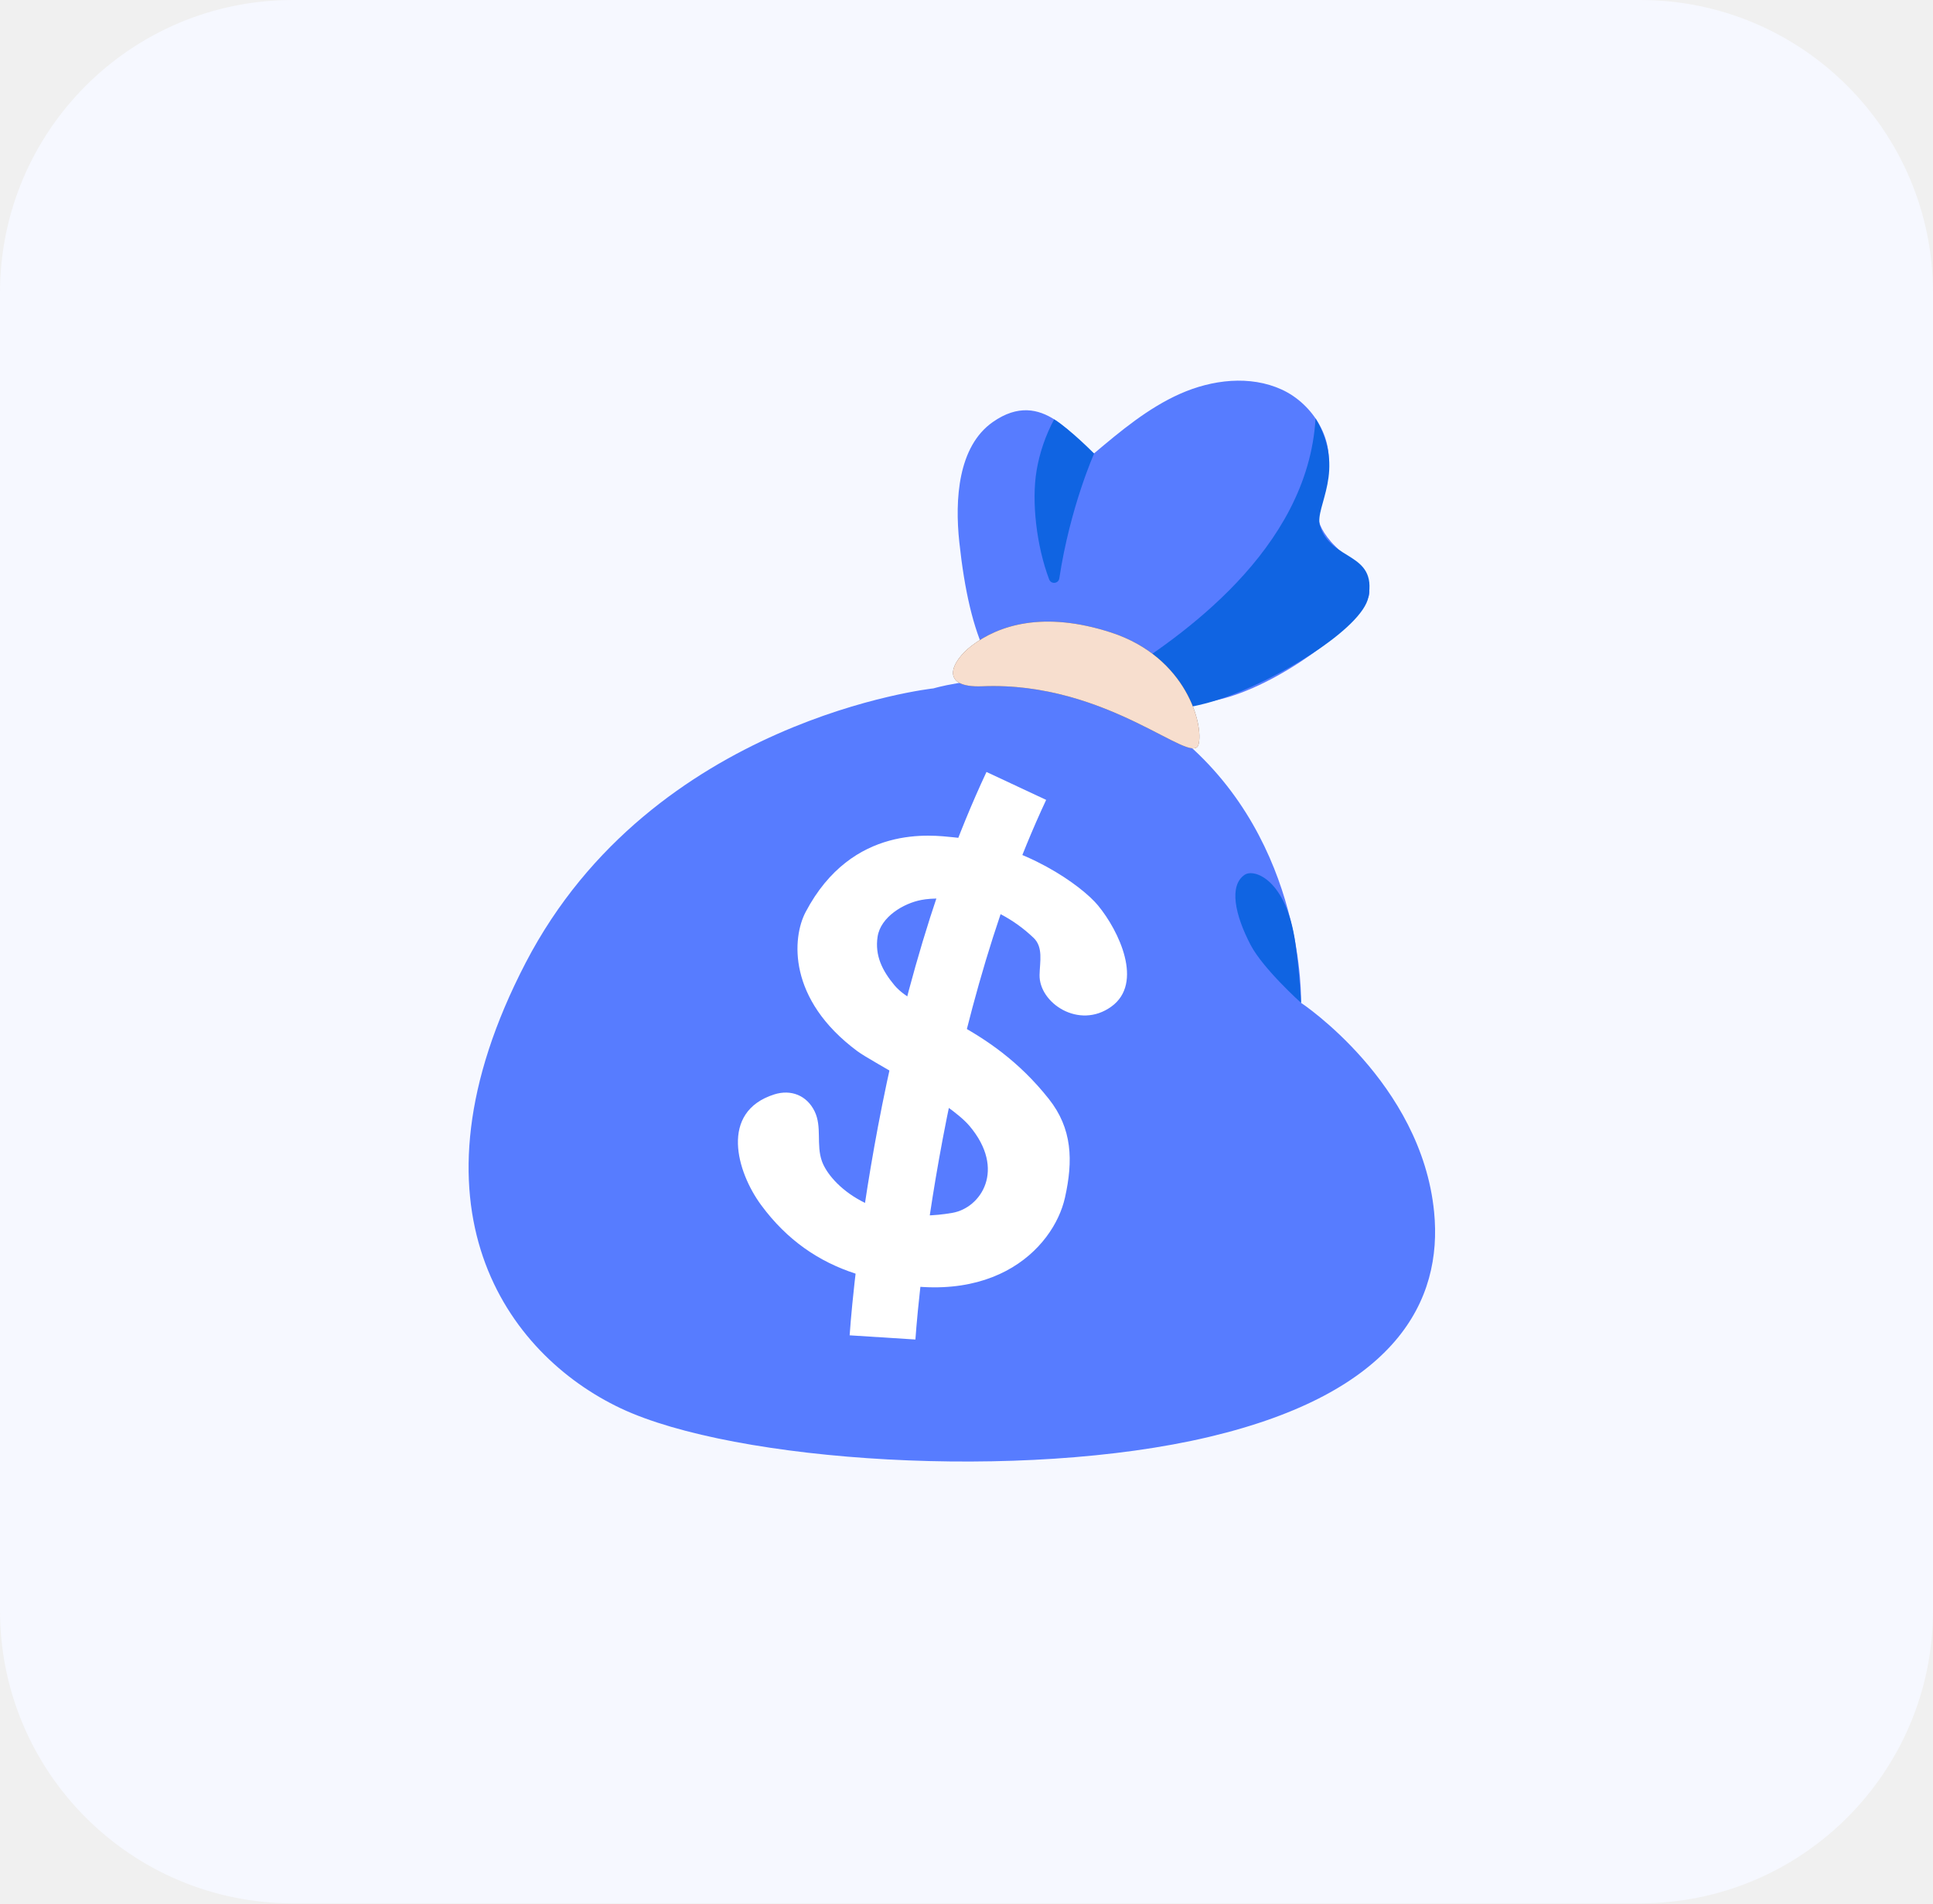
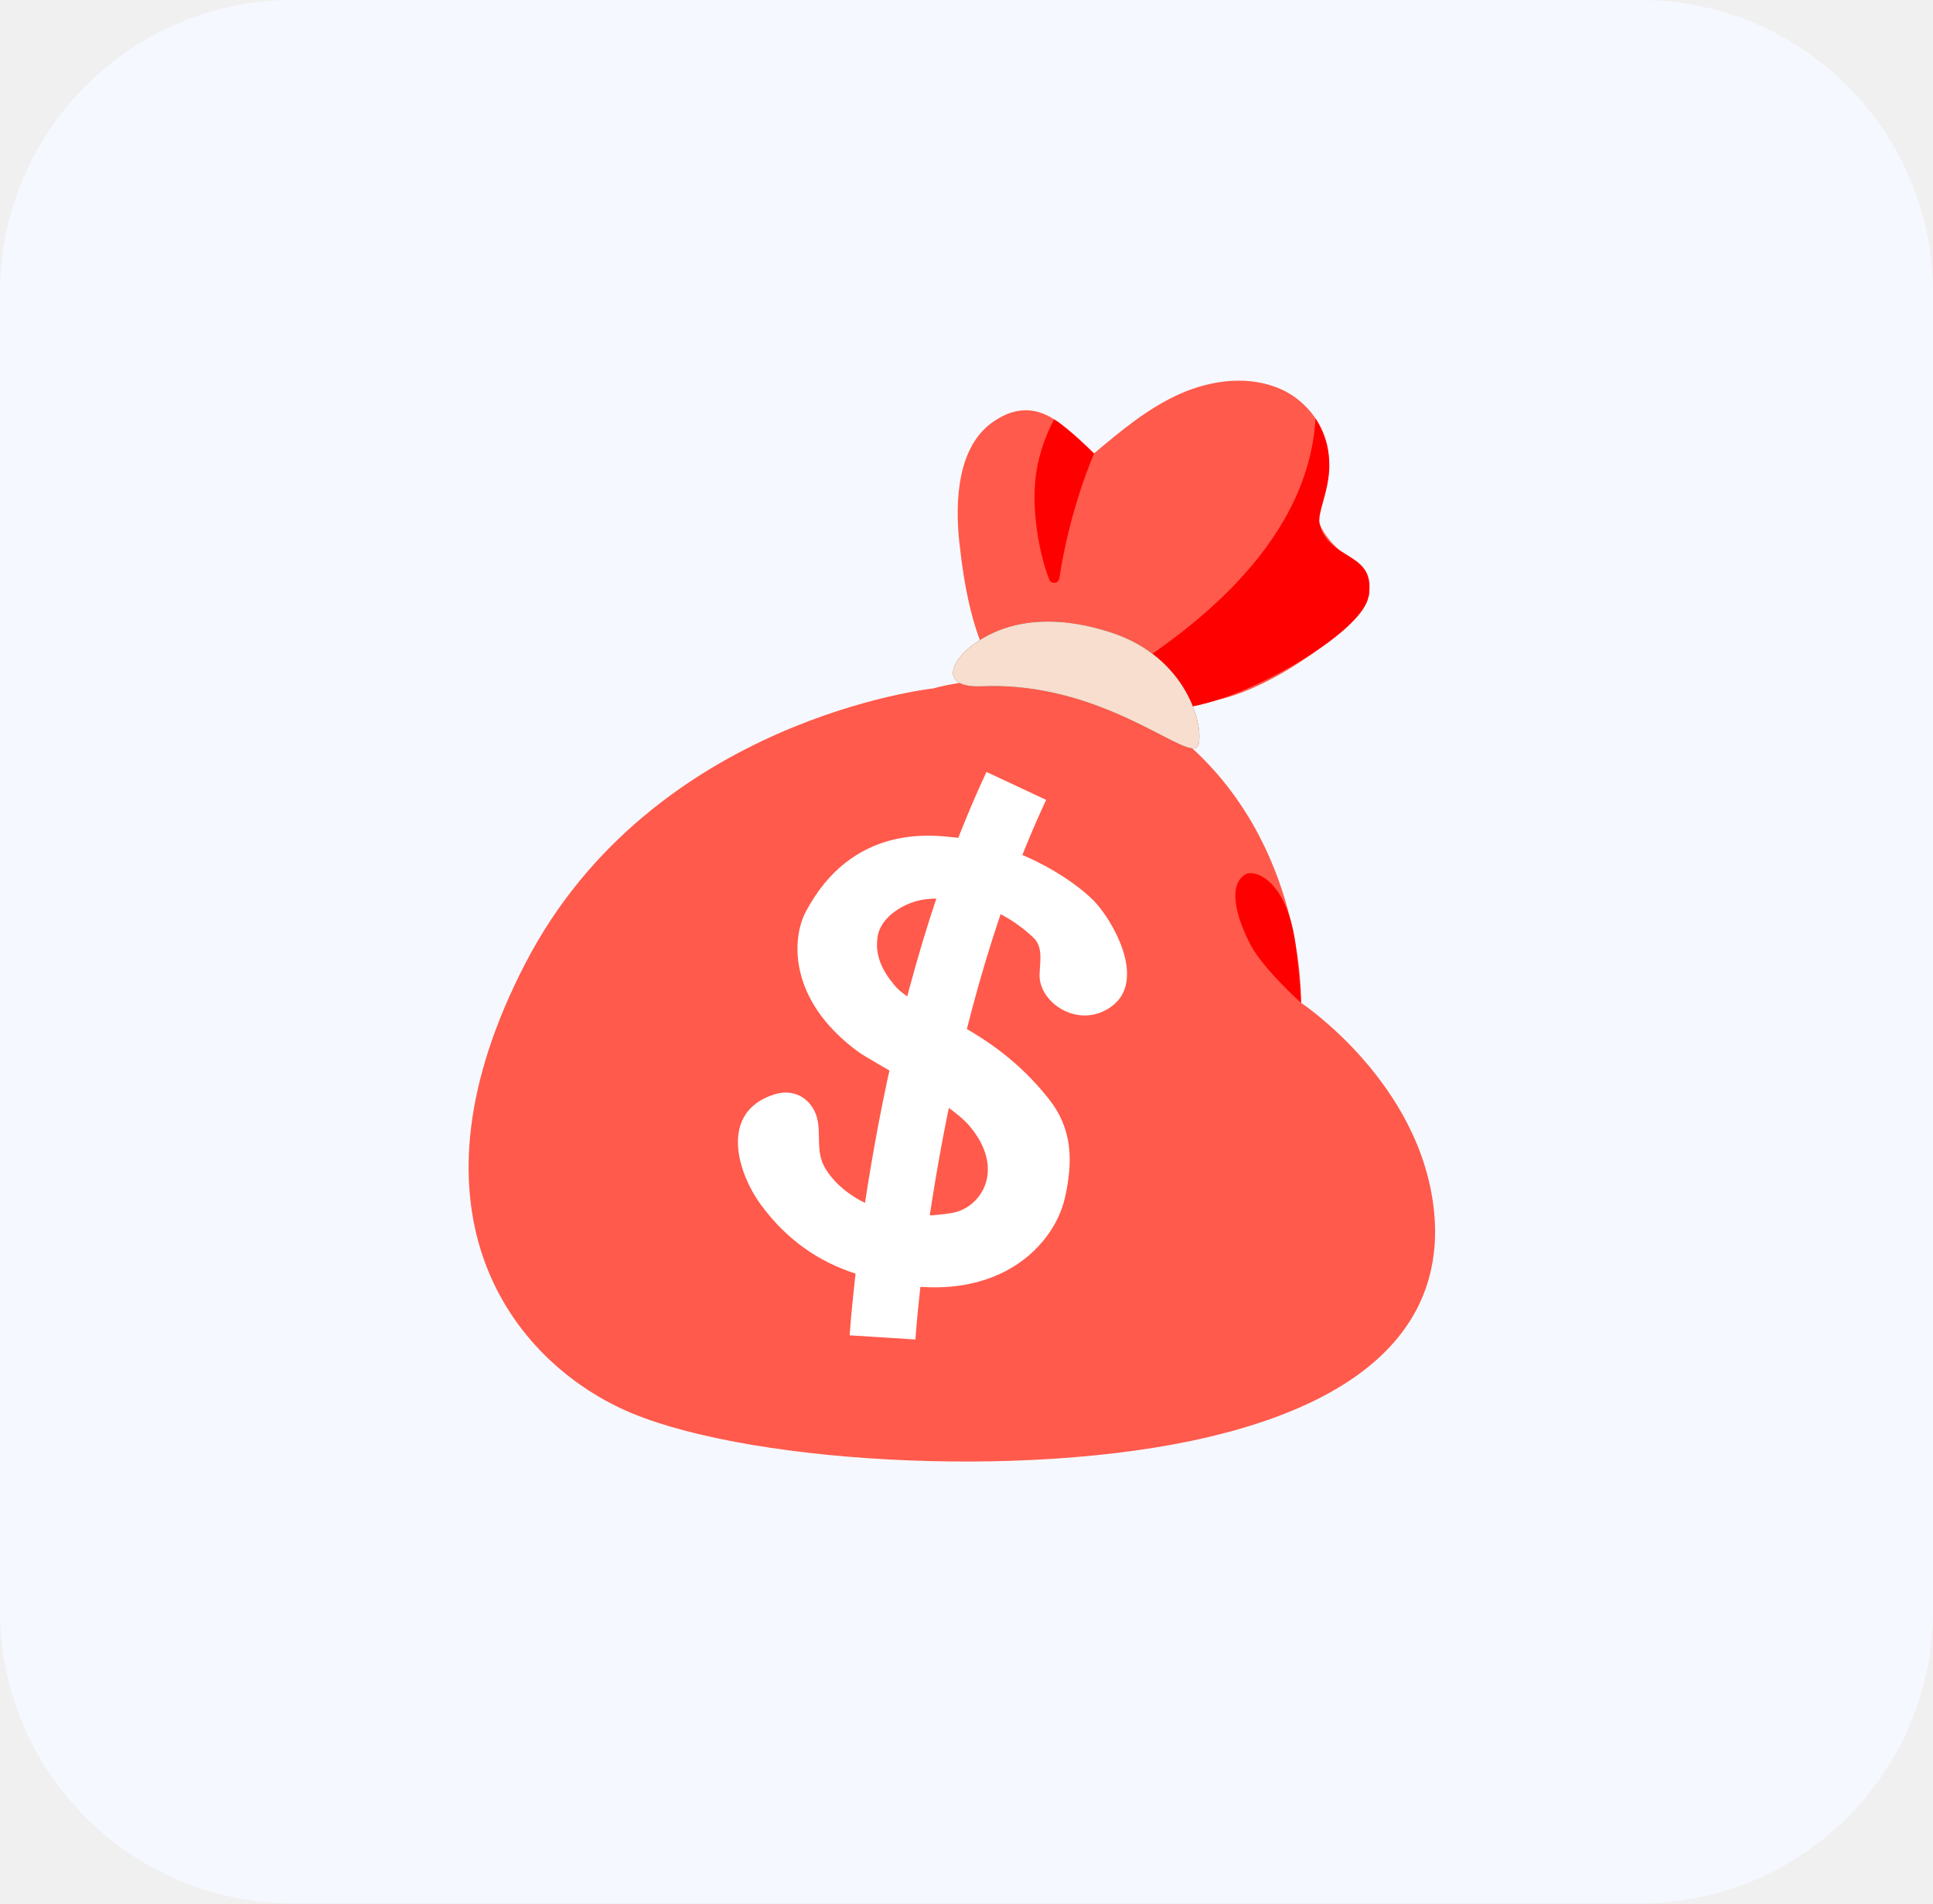
<svg xmlns="http://www.w3.org/2000/svg" width="66" height="65" viewBox="0 0 66 65" fill="none">
  <rect width="66" height="65" rx="10" fill="#F6F8FF" />
-   <path d="M41.564 23.905C43.628 23.447 46.316 21.398 46.725 20.389C46.965 19.799 45.769 18.876 45.449 18.504C44.717 17.655 45.012 17.236 45.295 16.224C45.618 15.074 44.852 13.804 43.766 13.305C42.68 12.807 41.382 12.964 40.29 13.45C39.198 13.936 38.266 14.717 37.353 15.486C36.685 15.065 35.621 13.204 33.898 14.413C32.708 15.246 32.6 17.061 32.754 18.51C33.114 21.854 33.938 23.588 35.492 24.056C37.454 24.647 39.626 24.336 41.564 23.905Z" fill="#577CFF" />
-   <path d="M44.918 14.287C44.656 18.794 40.261 21.783 38.175 23.1L39.528 24.263C39.528 24.263 40.387 24.281 41.562 23.906C43.577 23.266 46.52 21.457 46.723 20.39C47.022 18.837 45.428 19.175 45.068 17.948C44.881 17.299 45.982 16.071 44.918 14.287ZM37.357 15.49C37.357 15.49 36.572 14.687 35.991 14.321C35.702 14.865 35.496 15.456 35.394 16.065C35.213 17.136 35.394 18.655 35.822 19.787C35.889 19.962 36.142 19.935 36.169 19.75C36.538 17.317 37.357 15.49 37.357 15.49Z" fill="#1064E2" />
-   <path d="M31.873 23.509C31.873 23.509 22.278 24.546 17.95 32.876C13.623 41.206 17.301 46.256 21.196 48.096C25.09 49.935 34.902 50.584 41.285 49.071C47.668 47.558 49.264 44.42 48.966 41.39C48.532 36.967 44.423 34.248 44.423 34.248C44.423 34.248 44.586 28.785 40.347 25.238C36.585 22.088 31.873 23.509 31.873 23.509Z" fill="#577CFF" />
+   <path d="M41.564 23.905C43.628 23.447 46.316 21.398 46.725 20.389C46.965 19.799 45.769 18.876 45.449 18.504C44.717 17.655 45.012 17.236 45.295 16.224C45.618 15.074 44.852 13.804 43.766 13.305C42.68 12.807 41.382 12.964 40.29 13.45C39.198 13.936 38.266 14.717 37.353 15.486C36.685 15.065 35.621 13.204 33.898 14.413C32.708 15.246 32.6 17.061 32.754 18.51C33.114 21.854 33.938 23.588 35.492 24.056C37.454 24.647 39.626 24.336 41.564 23.905Z" style="fill: rgb(255, 90, 75);" />
+   <path d="M44.918 14.287C44.656 18.794 40.261 21.783 38.175 23.1L39.528 24.263C39.528 24.263 40.387 24.281 41.562 23.906C43.577 23.266 46.52 21.457 46.723 20.39C47.022 18.837 45.428 19.175 45.068 17.948C44.881 17.299 45.982 16.071 44.918 14.287ZM37.357 15.49C37.357 15.49 36.572 14.687 35.991 14.321C35.702 14.865 35.496 15.456 35.394 16.065C35.213 17.136 35.394 18.655 35.822 19.787C35.889 19.962 36.142 19.935 36.169 19.75C36.538 17.317 37.357 15.49 37.357 15.49Z" style="fill: rgb(255, 0, 0);" />
+   <path d="M31.873 23.509C31.873 23.509 22.278 24.546 17.95 32.876C13.623 41.206 17.301 46.256 21.196 48.096C25.09 49.935 34.902 50.584 41.285 49.071C47.668 47.558 49.264 44.42 48.966 41.39C48.532 36.967 44.423 34.248 44.423 34.248C44.423 34.248 44.586 28.785 40.347 25.238C36.585 22.088 31.873 23.509 31.873 23.509Z" style="fill: rgb(255, 90, 75);" />
  <path d="M35.808 37.526C33.751 34.93 31.32 34.582 30.542 33.65C30.118 33.142 29.869 32.629 29.964 31.992C30.065 31.315 30.85 30.848 31.459 30.734C32.169 30.599 33.864 30.669 35.288 32.026C35.627 32.346 35.504 32.844 35.495 33.29C35.47 34.247 36.839 35.176 37.946 34.376C39.057 33.573 38.205 31.786 37.488 30.919C36.947 30.263 34.984 28.821 32.545 28.593C31.859 28.528 29.099 28.119 27.506 31.149C27.048 32.02 26.879 34.124 29.278 35.902C29.779 36.274 32.382 37.596 33.105 38.455C34.356 39.941 33.498 41.248 32.52 41.42C29.853 41.888 28.343 40.445 28.063 39.654C27.863 39.092 28.072 38.482 27.814 37.953C27.549 37.409 27.008 37.194 26.436 37.375C24.559 37.972 25.156 40.023 25.987 41.152C26.876 42.361 27.968 43.09 29.195 43.49C33.775 44.982 35.977 42.626 36.362 40.9C36.645 39.636 36.614 38.541 35.808 37.526Z" fill="white" />
  <path d="M34.701 26.84C30.803 35.164 30.133 45.674 30.133 45.674" stroke="white" stroke-width="2.25" stroke-miterlimit="10" />
  <path d="M37.937 21.601C40.533 22.447 41.108 24.794 40.92 25.434C40.696 26.184 37.82 23.262 33.544 23.437C32.049 23.499 32.483 22.582 33.175 22.053C34.088 21.355 35.623 20.85 37.937 21.601Z" fill="#6D4C41" />
  <path d="M37.937 21.601C40.533 22.447 41.108 24.794 40.92 25.434C40.696 26.184 37.82 23.262 33.544 23.437C32.049 23.499 32.483 22.582 33.175 22.053C34.088 21.355 35.623 20.85 37.937 21.601Z" fill="#F7DECE" />
-   <path d="M42.496 29.876C42.822 29.652 43.917 30.039 44.225 32.183C44.376 33.232 44.422 34.247 44.422 34.247C44.422 34.247 43.13 33.088 42.702 32.273C42.164 31.242 41.955 30.245 42.496 29.876Z" fill="#1064E2" />
+   <path d="M42.496 29.876C42.822 29.652 43.917 30.039 44.225 32.183C44.376 33.232 44.422 34.247 44.422 34.247C44.422 34.247 43.13 33.088 42.702 32.273C42.164 31.242 41.955 30.245 42.496 29.876Z" style="fill: rgb(255, 0, 0);" />
</svg>
